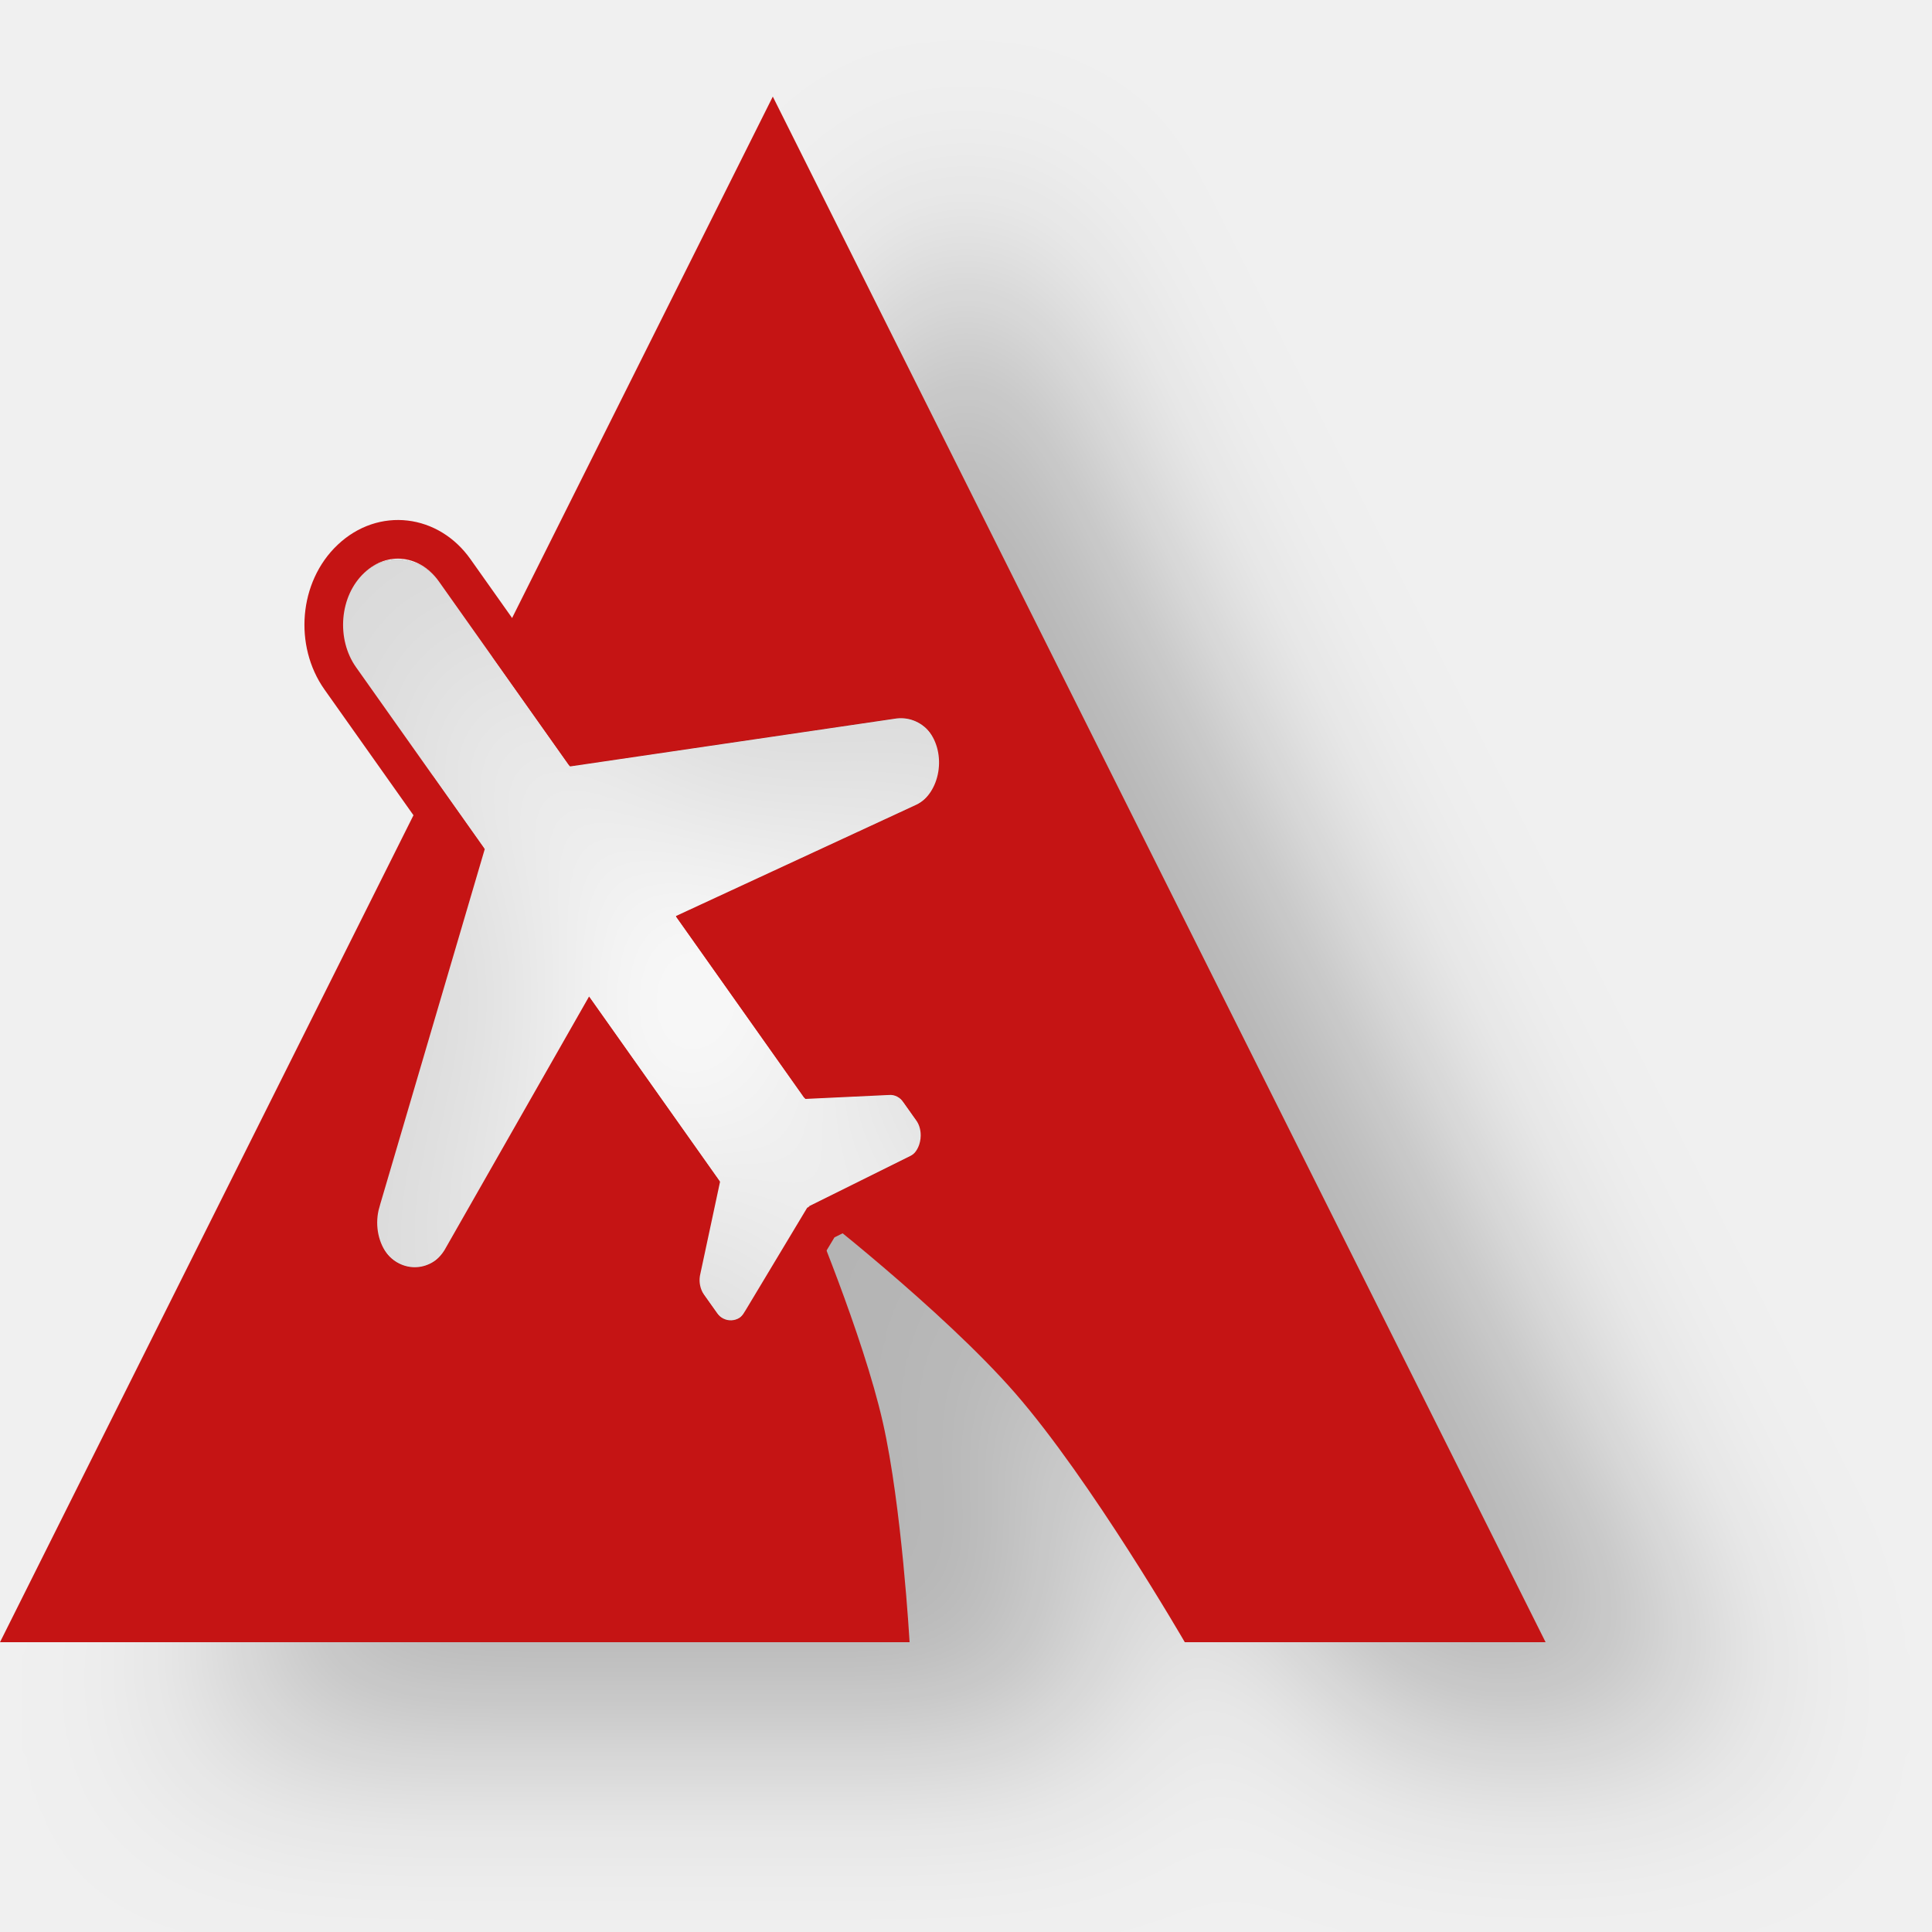
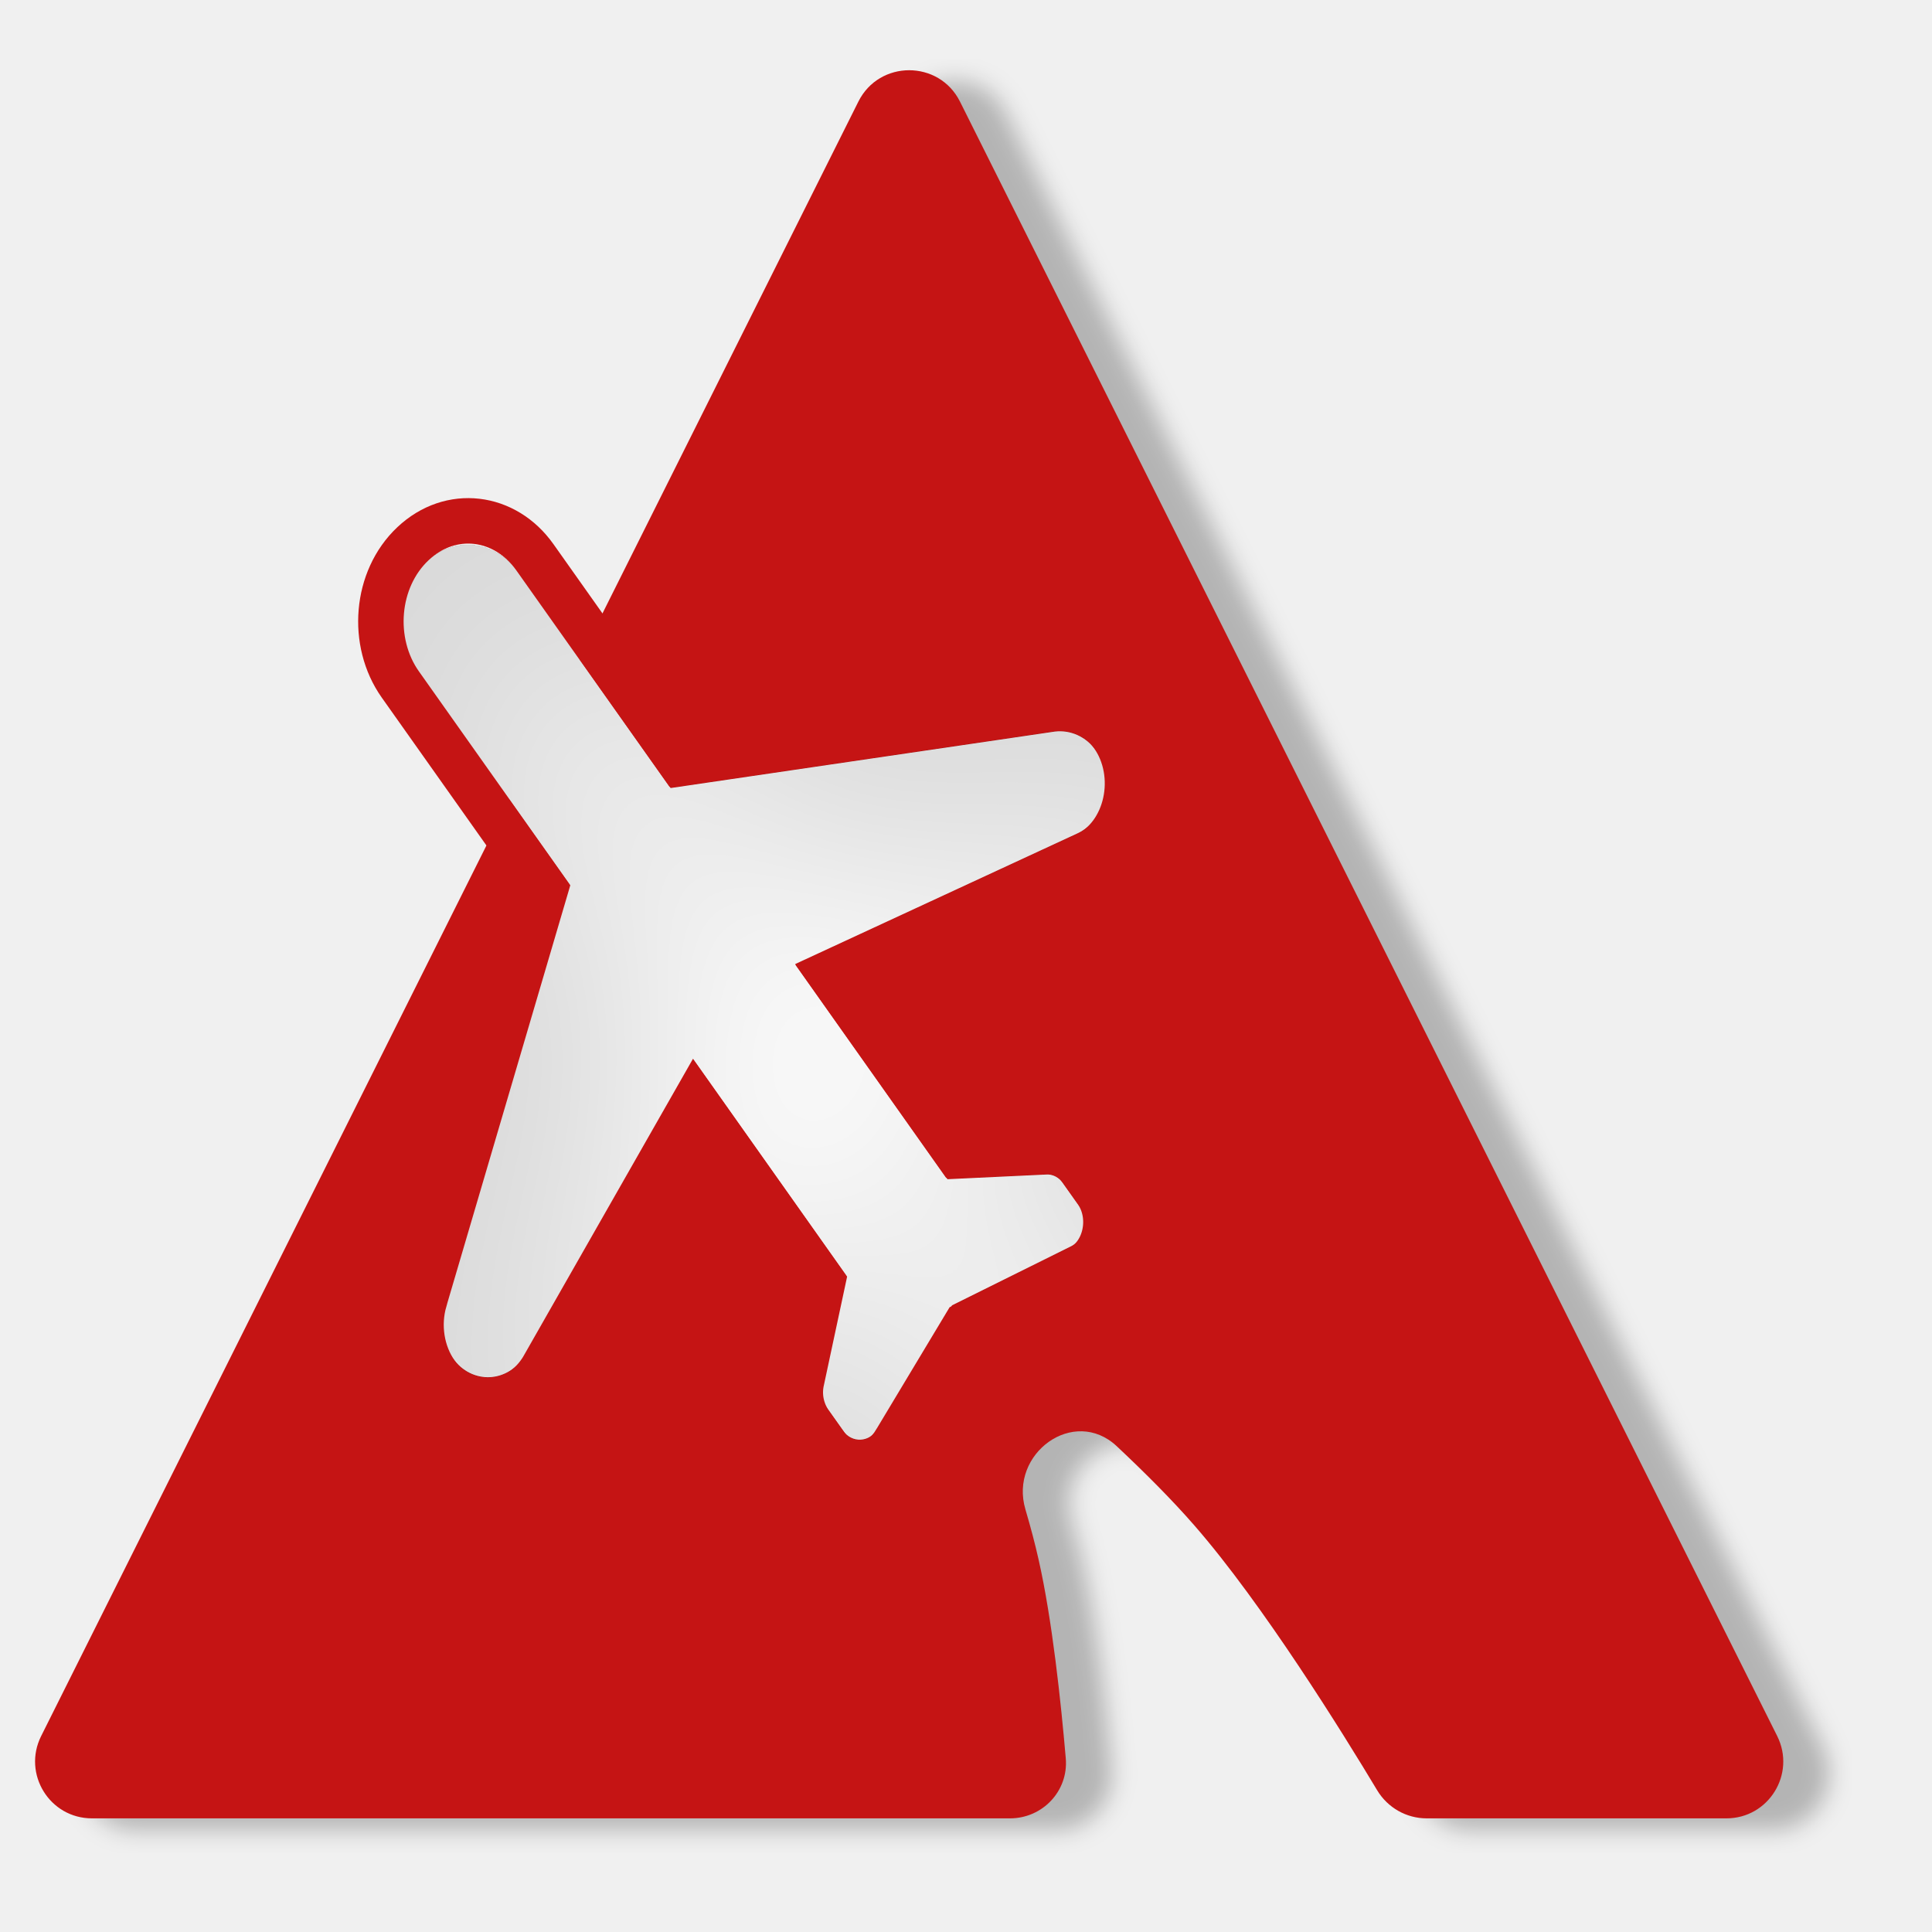
- <svg xmlns="http://www.w3.org/2000/svg" width="20" height="20" viewBox="0 0 20 20" fill="none">
+ <svg xmlns="http://www.w3.org/2000/svg" width="17" height="17" viewBox="0 0 17 17" fill="none">
  <g filter="url(#filter0_d)">
-     <path d="M8 1L16 17H12.265C12.265 17 11.296 15.325 10.509 14.422C9.756 13.558 8.37 12.484 8.37 12.484C8.37 12.484 8.933 13.814 9.139 14.724C9.336 15.593 9.416 17 9.416 17H0L8 1Z" fill="#C51414" />
+     <path d="M7.553 0.894C7.737 0.526 8.263 0.526 8.447 0.894L15.638 15.276C15.804 15.609 15.563 16 15.191 16H12.553C12.375 16 12.21 15.906 12.118 15.753C11.818 15.253 11.111 14.112 10.509 13.422C10.313 13.197 10.073 12.957 9.826 12.725C9.45 12.373 8.877 12.789 9.023 13.282C9.068 13.435 9.108 13.585 9.139 13.724C9.259 14.254 9.336 14.983 9.378 15.473C9.402 15.759 9.174 16 8.887 16H0.809C0.437 16 0.196 15.609 0.362 15.276L7.553 0.894Z" fill="#C51414" />
  </g>
  <g filter="url(#filter1_i)">
-     <path d="M9.645 7.605C9.557 7.481 9.42 7.421 9.282 7.437L5.901 7.934L4.562 6.041C4.36 5.756 3.997 5.713 3.75 5.947C3.502 6.18 3.466 6.599 3.668 6.885L5.007 8.778L3.911 12.504C3.868 12.654 3.894 12.824 3.981 12.948C4.152 13.189 4.479 13.173 4.63 12.91L6.103 10.327L7.442 12.22L7.235 13.191C7.218 13.258 7.233 13.329 7.272 13.384L7.416 13.587C7.496 13.701 7.65 13.694 7.724 13.573L8.377 12.486L9.429 11.964C9.546 11.905 9.583 11.733 9.503 11.619L9.359 11.416C9.32 11.361 9.263 11.329 9.202 11.335L8.337 11.376L6.997 9.483L9.483 8.332C9.737 8.213 9.815 7.846 9.645 7.605Z" fill="white" />
+     <path d="M9.645 6.605C9.557 6.481 9.42 6.421 9.282 6.437L5.901 6.934L4.562 5.041C4.36 4.756 3.997 4.713 3.75 4.947C3.502 5.18 3.466 5.599 3.668 5.885L5.007 7.778L3.911 11.504C3.868 11.654 3.894 11.824 3.981 11.948C4.152 12.189 4.479 12.173 4.63 11.91L6.103 9.327L7.442 11.22L7.235 12.191C7.218 12.258 7.233 12.329 7.272 12.384L7.416 12.587C7.496 12.701 7.65 12.694 7.724 12.573L8.377 11.486L9.429 10.964C9.546 10.905 9.583 10.733 9.503 10.619L9.359 10.416C9.32 10.361 9.263 10.329 9.202 10.335L8.337 10.376L6.997 8.483L9.483 7.332C9.737 7.213 9.815 6.846 9.645 6.605Z" fill="white" />
  </g>
-   <path d="M9.269 7.224L9.269 7.224L9.263 7.225L5.984 7.708L4.707 5.904C4.445 5.533 3.966 5.471 3.634 5.784C3.302 6.096 3.26 6.651 3.522 7.022L4.799 8.826L3.735 12.441L3.735 12.441L3.735 12.442C3.671 12.662 3.71 12.907 3.836 13.085C4.08 13.429 4.558 13.417 4.785 13.024L4.785 13.023L6.116 10.688L7.24 12.277L7.055 13.142C7.021 13.284 7.057 13.423 7.127 13.522L7.271 13.725C7.425 13.942 7.727 13.935 7.875 13.691L7.876 13.69L8.497 12.656L9.498 12.16L9.499 12.159C9.736 12.04 9.802 11.7 9.648 11.482L9.504 11.279C9.434 11.18 9.324 11.112 9.196 11.122L8.425 11.159L7.301 9.57L9.548 8.529L9.549 8.529C9.928 8.351 10.034 7.812 9.79 7.468C9.662 7.287 9.465 7.202 9.269 7.224Z" stroke="#C51414" stroke-width="0.4" />
+   <path d="M9.269 6.224L9.269 6.224L9.263 6.225L5.984 6.708L4.707 4.904C4.445 4.533 3.966 4.471 3.634 4.784C3.302 5.096 3.26 5.651 3.522 6.022L4.799 7.826L3.735 11.441L3.735 11.441L3.735 11.442C3.671 11.662 3.71 11.907 3.836 12.085C4.08 12.429 4.558 12.417 4.785 12.024L4.785 12.023L6.116 9.688L7.24 11.277L7.055 12.142C7.021 12.284 7.057 12.423 7.127 12.522L7.271 12.725C7.425 12.942 7.727 12.935 7.875 12.691L7.876 12.69L8.497 11.656L9.498 11.16L9.499 11.159C9.736 11.04 9.802 10.7 9.648 10.482L9.504 10.279C9.434 10.18 9.324 10.112 9.196 10.122L8.425 10.159L7.301 8.57L9.548 7.529L9.549 7.529C9.928 7.351 10.034 6.812 9.79 6.468C9.662 6.287 9.465 6.202 9.269 6.224Z" stroke="#C51414" stroke-width="0.4" />
  <defs>
-     <filter id="filter0_d" x="0" y="0" width="20" height="20" filterUnits="userSpaceOnUse" color-interpolation-filters="sRGB">
+     <filter id="filter0_d" x="0.309" y="0.518" width="15.983" height="15.782" filterUnits="userSpaceOnUse" color-interpolation-filters="sRGB">
      <feFlood flood-opacity="0" result="BackgroundImageFix" />
      <feColorMatrix in="SourceAlpha" type="matrix" values="0 0 0 0 0 0 0 0 0 0 0 0 0 0 0 0 0 0 127 0" />
-       <feOffset dx="2" dy="1" />
-       <feGaussianBlur stdDeviation="1" />
+       <feOffset dx="0.4" dy="0.1" />
+       <feGaussianBlur stdDeviation="0.1" />
      <feColorMatrix type="matrix" values="0 0 0 0 0 0 0 0 0 0 0 0 0 0 0 0 0 0 0.25 0" />
      <feBlend mode="darken" in2="BackgroundImageFix" result="effect1_dropShadow" />
      <feBlend mode="normal" in="SourceGraphic" in2="effect1_dropShadow" result="shape" />
    </filter>
-     <filter id="filter1_i" x="3.166" y="5.369" width="7.941" height="9.725" filterUnits="userSpaceOnUse" color-interpolation-filters="sRGB">
+     <filter id="filter1_i" x="3.166" y="4.369" width="7.941" height="9.725" filterUnits="userSpaceOnUse" color-interpolation-filters="sRGB">
      <feFlood flood-opacity="0" result="BackgroundImageFix" />
      <feBlend mode="normal" in="SourceGraphic" in2="BackgroundImageFix" result="shape" />
      <feColorMatrix in="SourceAlpha" type="matrix" values="0 0 0 0 0 0 0 0 0 0 0 0 0 0 0 0 0 0 127 0" result="hardAlpha" />
      <feOffset dx="1" dy="1" />
      <feGaussianBlur stdDeviation="1" />
      <feComposite in2="hardAlpha" operator="arithmetic" k2="-1" k3="1" />
      <feColorMatrix type="matrix" values="0 0 0 0 0 0 0 0 0 0 0 0 0 0 0 0 0 0 0.15 0" />
      <feBlend mode="normal" in2="shape" result="effect1_innerShadow" />
    </filter>
  </defs>
</svg>
